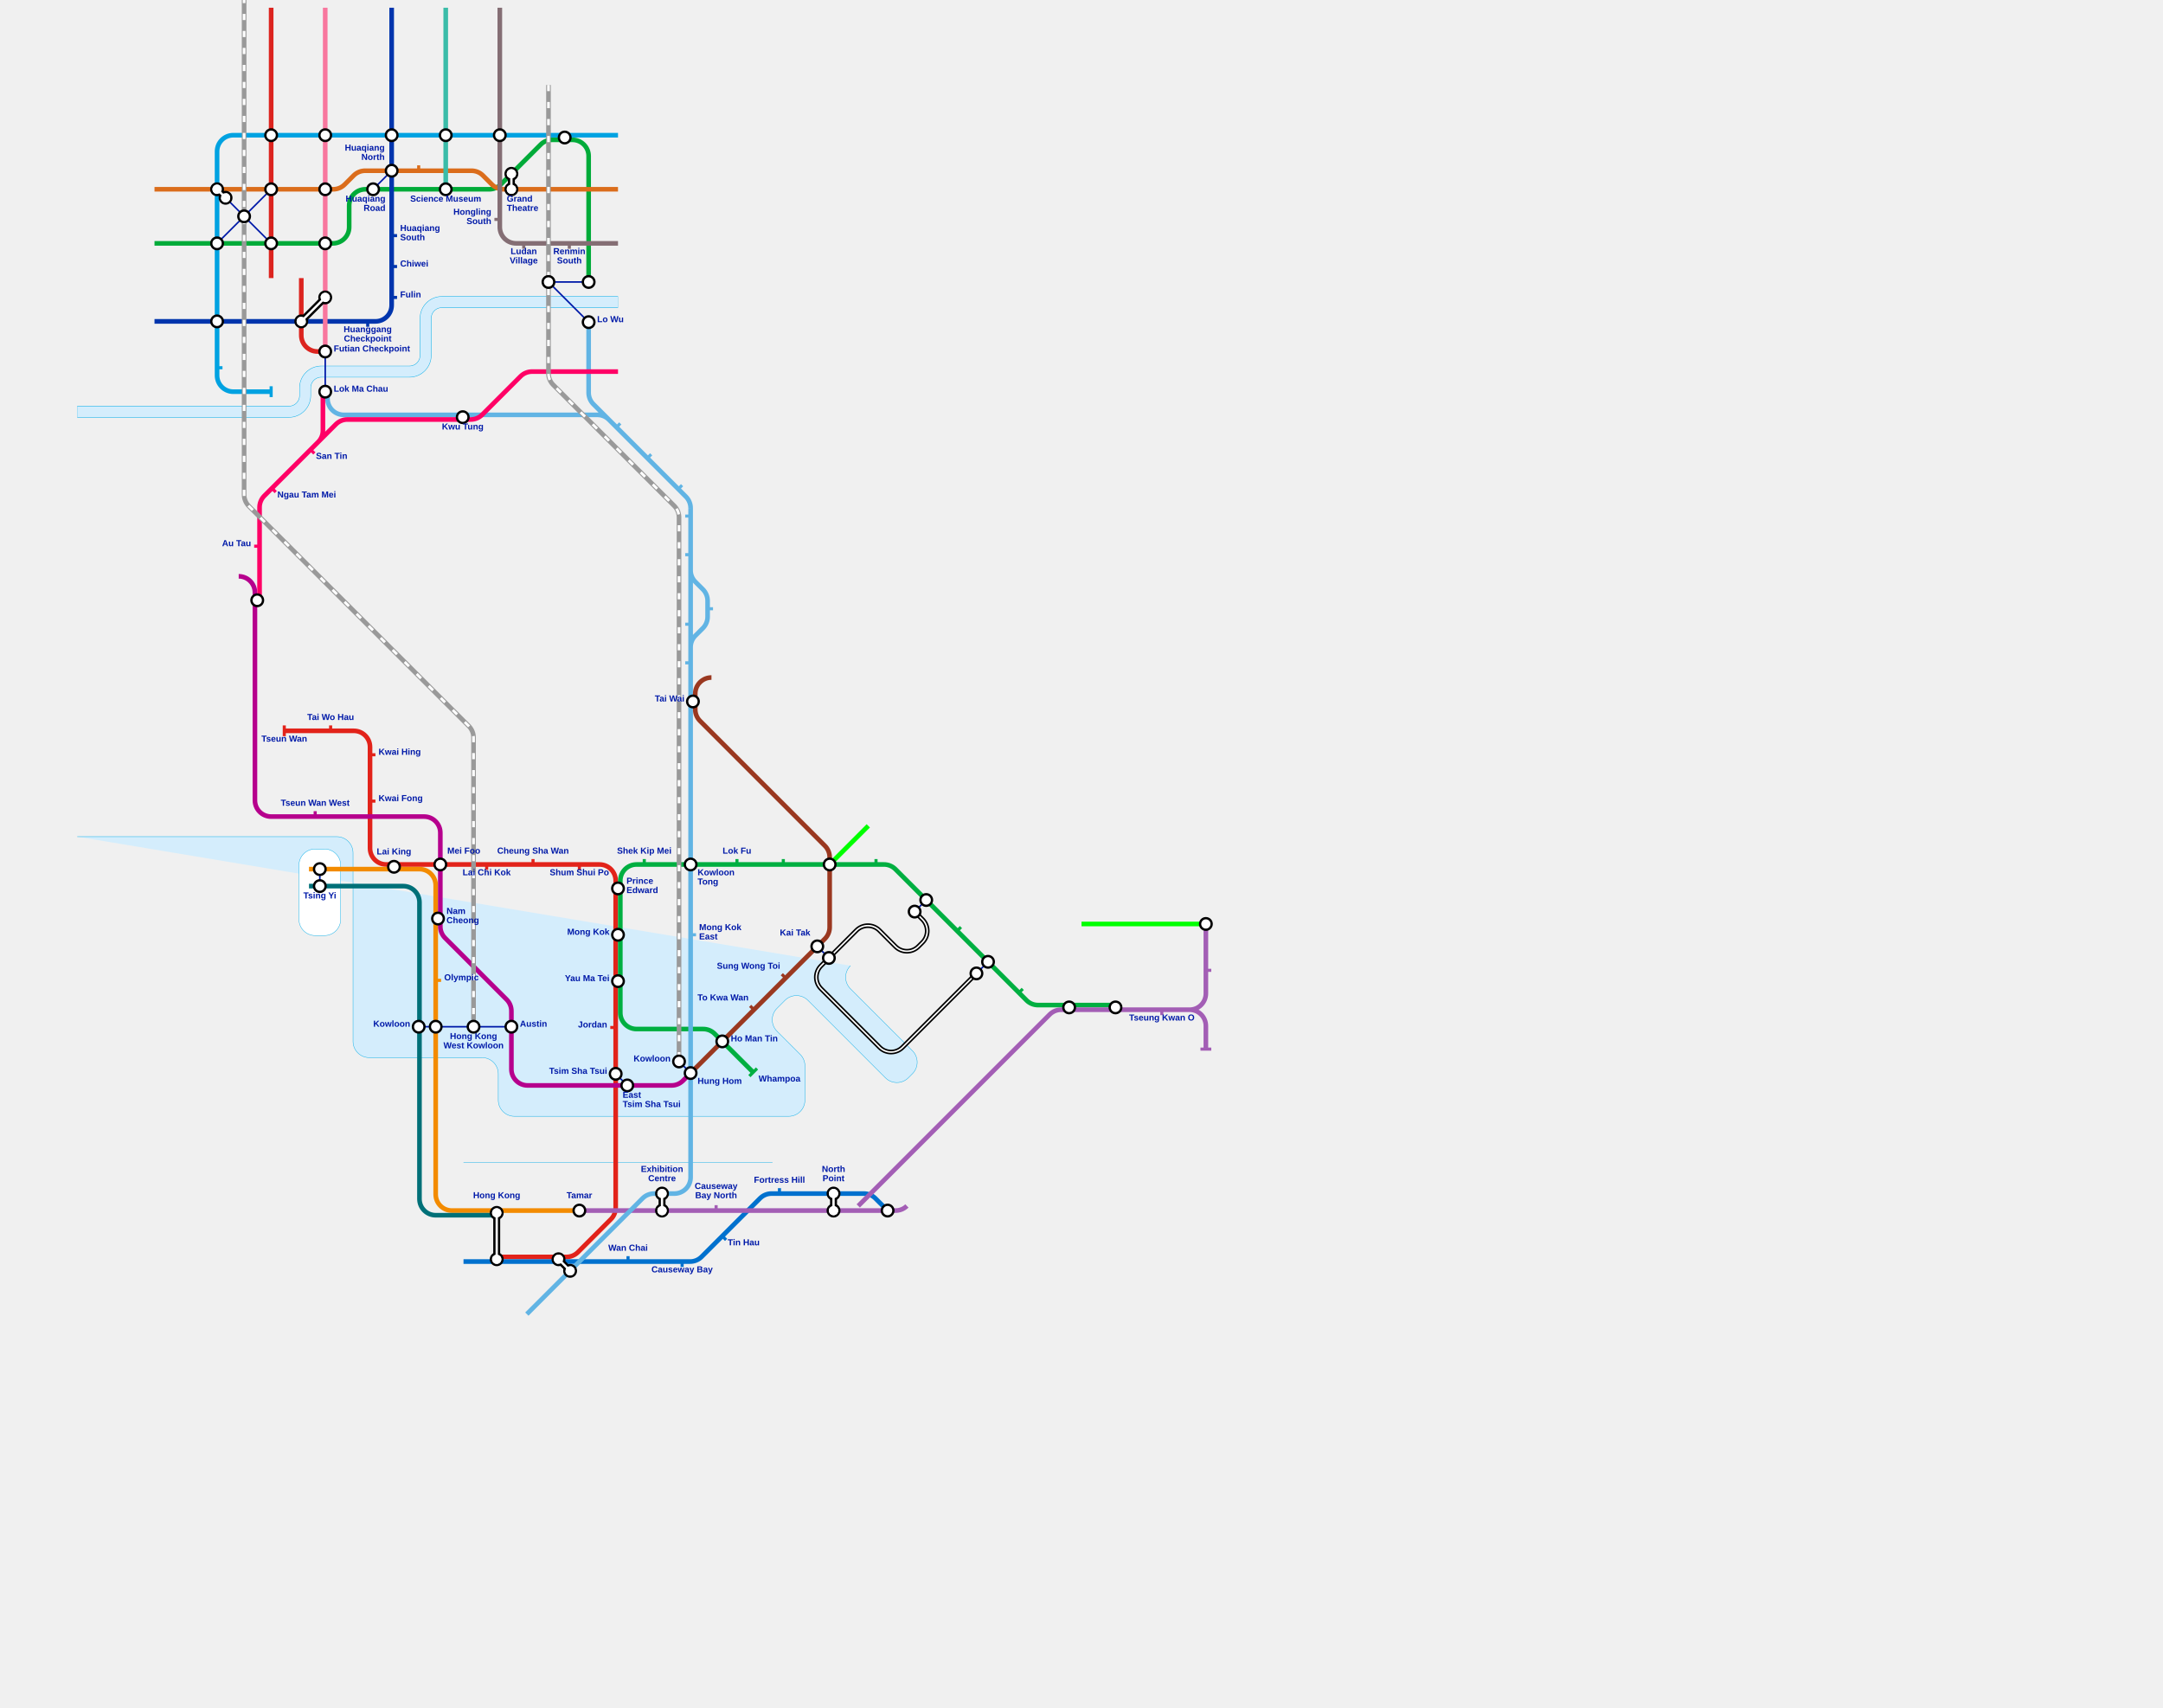
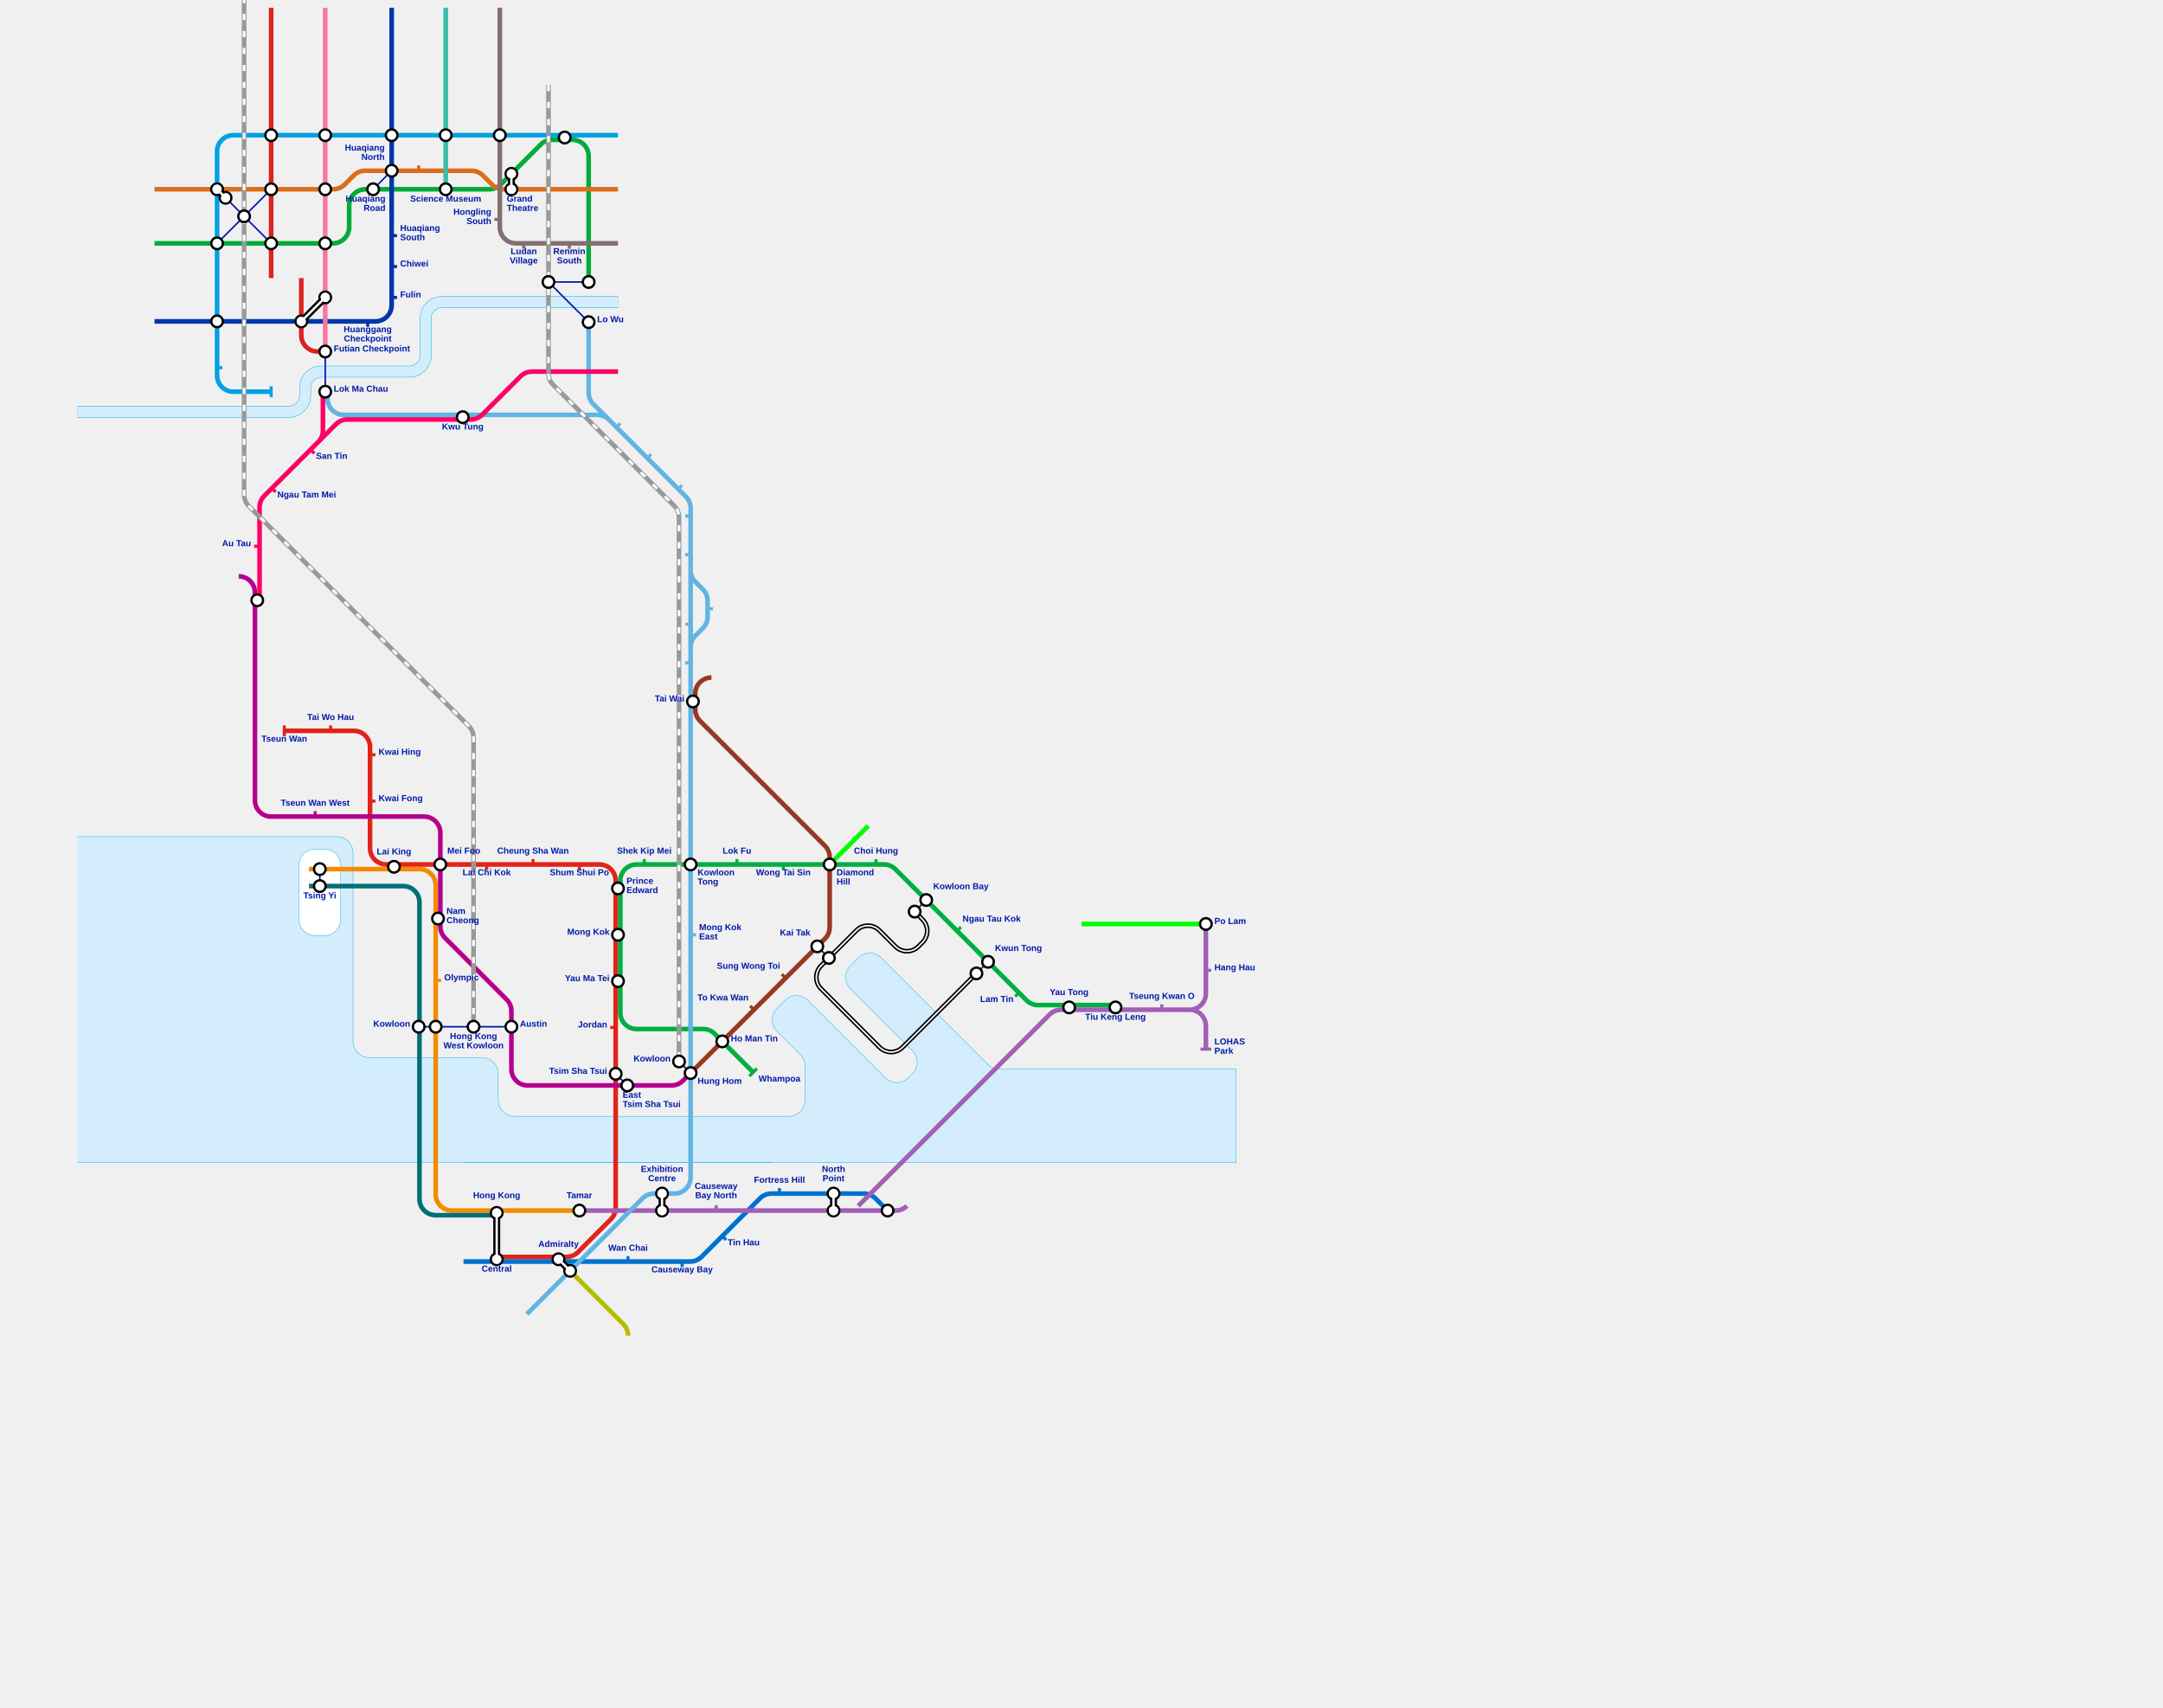
<svg xmlns="http://www.w3.org/2000/svg" xmlns:xlink="http://www.w3.org/1999/xlink" width="2800" height="2210" viewBox="-800 -1210 2800 2210">
  <style type="text/css">
        .LineDiagram {fill:none;stroke-width:6}
        .NonGZMTR {stroke:#fff;stroke-width:2}
        .Railway {stroke-dasharray:8,14;stroke-width:3.5;stroke:#fff}
        .DumbbellBG {stroke:#000;stroke-width:9}
        .DumbbellFG {stroke:#fff;stroke-width:3}
        .PaidTunnel {fill:none;stroke:#0019A8;stroke-width:2}
        .RiverBG {fill:none;stroke-width:15;stroke:#00ABE7}
        .RiverFG {fill:none;stroke-width:14;stroke:#D4EDFC}
        .Sea {stroke-width:0.5;stroke:#00ABE7;fill:#D4EDFC}
        .Island {stroke-width:0.5;stroke:#00ABE7;fill:#fff}
        .FlagBox {fill:none;stroke-width:8}
        .FlagBoxNameEN {
            font-family:Arial,"Hiragino Mincho ProN","PingFang HK","Meiryo UI",Meiryo,"Microsoft Jhenghei UI","Arial Unicode MS",sans-serif;
            font-weight:bold;
            alignment-baseline:middle;
            text-anchor:middle;
            font-size:4.5pt;
        }
        .FlagBoxNameZH {
            font-family:Arial,"Hiragino Mincho ProN","PingFang HK","Meiryo UI",Meiryo,"Microsoft Jhenghei UI","Arial Unicode MS",sans-serif;
            font-weight:bold;
            alignment-baseline:central;
            text-anchor:middle;
            font-size:3.7pt;
        }
        .StationTick {fill:none;stroke-width:4}
        .StationNameEN {
            font-family:Arial,"Hiragino Mincho ProN","PingFang HK","Meiryo UI",Meiryo,"Microsoft Jhenghei UI","Arial Unicode MS",sans-serif;
            fill:#0019A8;
            font-weight:bold;
            alignment-baseline:middle;
        }
        .StationNameZH {
            font-family:Arial,"Hiragino Mincho ProN","PingFang HK","Meiryo UI",Meiryo,"Microsoft Jhenghei UI","Arial Unicode MS",sans-serif;
            fill:#0019A8;
            font-weight:bold;
            alignment-baseline:central;
        }
        .cgz1 {stroke:#F3D03E}
        .cgz2 {stroke:#00629B}
        .cgz3 {stroke:#ECA154}
        .cgz4 {stroke:#00843D}
        .cgz5 {stroke:#C5003E}
        .cgz6 {stroke:#80225F}
        .cgz7 {stroke:#97D700}
        .cgz8 {stroke:#008C95}
        .cgz9 {stroke:#71CC98}
        .cgz10 {stroke:#7D9BC1}
        .cgz11 {stroke:#470A68}
        .cgz12 {stroke:#59621D}
        .cgz13 {stroke:#8E8C13}
        .cgz14 {stroke:#81312F}
        .cgz18 {stroke:#D48BC8}
        .cgz19 {stroke:#BB29BB}
        .cgz21 {stroke:#201747}
        .cgz22 {stroke:#041E42}
        .cgf {stroke:#C4D600}
        .cgzapm {stroke:#00B5E2}
        .cgzthz1 {stroke:#44A729}
        .cfs11 {stroke:#6600CC}
        .cunknown {stroke:#999999}
        .cprdir {stroke:#2F8072}
        
        .csz1 {stroke:#00AB39}
        .csz2 {stroke:#DB6D1C}
        .csz3 {stroke:#00A2E1}
        .csz4 {stroke:#DC241F}
        .csz6 {stroke:#3ABCA8}
        .csz7 {stroke:#0035AD}
        .csz9 {stroke:#846E74}
        .csz10 {stroke:#F8779E}

        .ctwl {stroke:#E2231A}
        .cktl {stroke:#00AF41}
        .cisl {stroke:#0071CE}
        .ctkl {stroke:#A35EB5}
        .ctcl {stroke:#F38B00}
        .cdrl {stroke:#E777CB}
        .cael {stroke:#007078}
        .csil {stroke:#B6BD00}
        .cekl {stroke:#00FF00}
        .cerl {stroke:#61B4E4}
        .cwrl {stroke:#B6008D}
        .cmol {stroke:#9A3820}
        .cnol {stroke:#FF0066}
        .c360 {stroke:#94989A}
        .clrl {stroke:#CD9700}
        .cefls {stroke:#000000}

        .TfLLU {fill:#0019A8}
        .CorporateGrey {fill:#868F98}
    </style>
  <defs>
    <path id="st" class="StationTick" d="M 2,0 H 7" />
    <path id="term" class="StationTick" d="M -7,0 H 7" />
    <g id="int">
      <circle cx="0" cy="0" r="9" fill="#000" />
      <circle cx="0" cy="0" r="6" fill="#fff" />
    </g>
    <path id="flagbox" class="FlagBox" d="M -30,0 H 30" />
    <use xlink:href="#st" id="stsz1" class="csz1" />
    <use xlink:href="#st" id="stsz2" class="csz2" />
    <use xlink:href="#st" id="stsz3" class="csz3" />
    <use xlink:href="#term" id="termsz3" class="csz3" />
    <use xlink:href="#st" id="stsz4" class="csz4" />
    <use xlink:href="#st" id="stsz7" class="csz7" />
    <use xlink:href="#st" id="stsz9" class="csz9" />
    <use xlink:href="#st" id="stsz10" class="csz10" />
    <use xlink:href="#st" id="sttwl" class="ctwl" />
    <use xlink:href="#term" id="termtwl" class="ctwl" />
    <use xlink:href="#st" id="stktl" class="cktl" />
    <use xlink:href="#term" id="termktl" class="cktl" />
    <use xlink:href="#st" id="stisl" class="cisl" />
    <use xlink:href="#st" id="sttkl" class="ctkl" />
    <use xlink:href="#term" id="termtkl" class="ctkl" />
    <use xlink:href="#st" id="sttcl" class="ctcl" />
    <use xlink:href="#st" id="sterl" class="cerl" />
    <use xlink:href="#st" id="stwrl" class="cwrl" />
    <use xlink:href="#st" id="stmol" class="cmol" />
    <use xlink:href="#st" id="stnol" class="cnol" />
    <g id="chinarail" transform="scale(0.0165) translate(-260,-305)" style="stroke:none;fill:#E60012">
      <path d="                 M169,273.5c0-19,14.7-34.8,33.7-36.3c18.9-1.5,38.1-2.2,57.4-2.2c19.3,0,38.4,0.8,57.3,2.2                 c19,1.5,33.7,17.3,33.7,36.3v47.3l-51.3,14.7c-11.2,3.2-18.9,13.4-18.9,25v147.8c0,17.4,12.2,32.3,29.3,35.7l110.6,22.1              c4.9,1,8.4,5.2,8.4,10.2V599H91v-22.7c0-5,3.5-9.2,8.4-10.2L209.9,544c17-3.4,29.3-18.3,29.3-35.7V360.5c0-11.6-7.7-21.8-18.9-25              L169,320.8V273.5z M309.4,31.7c0.2-1.2,0.3-2.4,0.3-3.6c0-14-11.1-25.4-24.9-26C276.6,1.4,268.3,1,260,1c-8.3,0-16.6,0.4-24.7,1.1              c-13.9,0.6-24.9,12-24.9,26c0,1.2,0.1,2.5,0.3,3.6C90.6,54.8,0,160.3,0,287c0,97.2,53.4,182,132.4,226.6l36.8-48.1              C104.3,432.4,59.8,364.9,59.8,287c0-110.6,89.6-200.2,200.2-200.2S460.2,176.4,460.2,287c0,77.9-44.5,145.4-109.4,178.5              c15,19.6,25.6,33.5,36.8,48.1C466.6,469,520,384.2,520,287C520,160.3,429.4,54.8,309.4,31.7z             " />
    </g>
    <g id="prdir" fill="#2f8072" stroke="none" transform="scale(0.045) translate(-120,-110)">
      <path d="m 123.261,86.979 c 18.826,44.554 49.388,83.668 88.995,112.823 l 13.143,9.675 19.351,-26.286 -13.143,-9.675 c -48.909,-36.002 -82.086,-89.248 -93.069,-148.784 -0.418,3.388 -0.841,6.777 -1.384,10.135 -0.715,4.415 -1.538,8.803 -2.466,13.159 -0.928,4.357 -1.961,8.681 -3.099,12.973 -1.138,4.292 -2.379,8.549 -3.723,12.768 -1.343,4.219 -2.789,8.402 -4.335,12.542 -0.084,0.226 -0.185,0.444 -0.27,0.67 z" />
      <path d="M 75.718,153.262 C 104.986,114.754 123.694,68.776 129.262,19.911 L 131.11,3.696 98.68,0 96.832,16.215 c -6.875,60.34 -36.537,115.622 -82.703,154.786 3.147,-1.324 6.295,-2.645 9.479,-3.845 4.184,-1.578 8.4,-3.048 12.641,-4.412 4.24,-1.364 8.505,-2.621 12.794,-3.77 4.288,-1.15 8.598,-2.193 12.927,-3.128 4.328,-0.935 8.675,-1.764 13.035,-2.485 0.238,-0.04 0.477,-0.061 0.715,-0.099 z" />
      <path d="m 157.156,160.728 c -47.997,-5.973 -97.153,0.937 -142.205,20.66 L 0,187.933 13.089,217.834 28.039,211.289 c 55.633,-24.355 118.334,-26.465 175.385,-6.208 -2.725,-2.056 -5.449,-4.116 -8.085,-6.266 -3.466,-2.826 -6.854,-5.733 -10.163,-8.716 -3.309,-2.982 -6.537,-6.039 -9.685,-9.17 -3.148,-3.131 -6.214,-6.335 -9.196,-9.608 -2.982,-3.273 -5.881,-6.616 -8.694,-10.025 -0.153,-0.186 -0.292,-0.382 -0.445,-0.569 z" />
    </g>
  </defs>
  <g id="cht_switch" style="opacity:0;cursor:pointer">
    <g id="cht_switch_base">
      <rect x="-690" y="-1040" width="10" height="10" style="fill:#fff;stroke:#000;stroke-width:1" />
      <text x="-675" y="-1030" font-size="14px" class="stname">Traditional Chinese</text>
    </g>
    <g id="cht_switch_over" style="visibility:hidden;opacity:0">
      <use xlink:href="#enabled" x="-690" y="-1040" />
      <text x="-675" y="-1030" style="stroke:#243588;stroke-width:0.5;font-size:14px" class="stname">Traditional Chinese</text>
      <set begin="cht_switch_base.click" end="cht_switch_over.click" attributeName="visibility" attributeType="CSS" to="visible" />
      <set begin="cht_switch_base.click" end="cht_switch_over.click" attributeName="opacity" attributeType="CSS" to="1" />
    </g>
    <animate attributeName="opacity" attributeType="CSS" values="0; 1" keyTimes="0; 1" dur="0.5s" fill="freeze" />
  </g>
  <g class="RiverBG">
    <path id="Shenzhen_River" d="             M -700,-677             H -426 a 21,21 0 0,0 21,-21             V -708 a 21,21 0 0,1 21,-21             H -270 a 21,21 0 0,0 21,-21             V -798 a 21,21 0 0,1 21,-21             H 0         " />
  </g>
  <use xlink:href="#Shenzhen_River" class="RiverFG" />
-   <path id="Victoria_Harbour" class="Sea" d="         M -700,-127         H -364 a 21,21 0 0,1 21,21         V 138 a 21,21 0 0,0 21,21         H -176 a 21,21 0 0,1 21,21         V 214 a 21,21 0 0,0 21,21         H 221 a 21,21 0 0,0 21,-21         V 170 a 21,21 0 0,0 -6,-15         L 206,125 a 21,21 0 0,1 0,-30         L 216,85 a 21,21 0 0,1 30,0         L 346,185 a 21,21 0 0,0 30,0         L 381,180 a 21,21 0 0,0 0,-30         L 301,70 a 21,21 0 0,1 0,-30     " />
+   <path id="Victoria_Harbour" class="Sea" d="         M -700,-127         H -364 a 21,21 0 0,1 21,21         V 138 a 21,21 0 0,0 21,21         H -176 a 21,21 0 0,1 21,21         V 214 a 21,21 0 0,0 21,21         H 221 a 21,21 0 0,0 21,-21         V 170 a 21,21 0 0,0 -6,-15         L 206,125 a 21,21 0 0,1 0,-30         L 216,85 a 21,21 0 0,1 30,0         L 346,185 a 21,21 0 0,0 30,0         L 381,180 a 21,21 0 0,0 0,-30         L 301,70 a 21,21 0 0,1 0,-30         L 311,30 a 21,21 0 0,1 30,0         L 479,168 a 21,21 0 0,0 15,6         H 800          V 295         H -700     " />
  <path id="Hong_Kong_Island" class="Island" d="         M -200,295         H 200     " />
  <path id="Tsing_Yi_Island" class="Island" d="         M -359,-90         V -20 a 21,21 0 0,1 -21,21         H -392 a 21,21 0 0,1 -21,-21         V -90 a 21,21 0 0,1 21,-21         H -380 a 21,21 0 0,1 21,21 Z     " />
  <g class="LineDiagram">
    <path id="SZ1_route" class="csz1" d="             M -600,-895             H -369 a 21,21 0 0,0 21,-21             V -944 a 21,21 0 0,1 21,-21             H -167 a 21,21 0 0,0 15,-6             L -100,-1023 a 21,21 0 0,1 15,-6             H -59 a 21,21 0 0,1 21,21             V -845         " />
    <path id="SZ2_route" class="csz2" d="             M -600,-965             H -369 a 21,21 0 0,0 15,-6             L -342,-983 a 21,21 0 0,1 15,-6             H -190 a 21,21 0 0,1 15,6             L -163,-971 a 21,21 0 0,0 15,6             H 0         " />
    <path id="SZ3_route" class="csz3" d="             M -449,-703             H -498 a 21,21 0 0,1 -21,-21             M -519,-724             V -1014 a 21,21 0 0,1 21,-21             H 0         " />
    <path id="SZ4_route" class="csz4" d="             M -379,-755             H -389 a 21,21 0 0,1 -21,-21             V -850              M -449,-850             V -1200         " />
    <path id="SZ6_route" class="csz6" d="             M -223,-965             V -1200         " />
    <path id="SZ7_route" class="csz7" d="             M -600,-794             H -314 a 21,21 0 0,0 21,-21             V -1200         " />
    <path id="SZ9_route" class="csz9" d="             M -153,-1200             V -916 a 21,21 0 0,0 21,21             H 0         " />
    <path id="SZ10_route" class="csz10" d="             M -379,-755             V -1200         " />
  </g>
  <g class="LineDiagram">
    <path id="TWL_route" class="ctwl" d="             M -432,-264             H -342 a 21,21 0 0,1 21,21             V -112 a 21,21 0 0,0 21,21             M -300,-91             H -24 a 21,21 0 0,1 21,21             V 353 a 21,21 0 0,1 -6,15             M -9,368             L -52,411 a 21,21 0 0,1 -15,6             M -67,417             H -153         " />
    <path id="KTL_route" class="cktl" d="             M 644,91             H 544 a 21,21 0 0,1 -15,-6             L 359,-85 a 21,21 0 0,0 -15,-6             H 300             H 24 a 21,21 0 0,0 -21,21             V 101 a 21,21 0 0,0 21,21             H 110 a 21,21 0 0,1 15,6             L 175,178         " />
    <path id="ISL_route" class="cisl" d="             M -200,423             H 93 a 21,21 0 0,0 15,-6             L 184,341 a 21,21 0 0,1 15,-6             H 318 a 21,21 0 0,1 15,6             L 349,357         " />
    <path id="TKL_route" class="ctkl" d="             M -50,357             H 359 a 21,21 0 0,0 15,-6             M 311,351             L 559,103 a 21,21 0 0,1 15,-6             M 574,97             H 740 a 21,21 0 0,0 21,-21             V -14              M 740,97 a 21,21 0 0,1 21,21             V 148         " />
    <path id="TCL_route" class="ctcl" d="             M -400,-85             H -257 a 21,21 0 0,1 21,21             V 336 a 21,21 0 0,0 21,21             H -50         " />
    <path id="AEL_route" class="cael" d="             M -400,-63             H -278 a 21,21 0 0,1 21,21             V 342 a 21,21 0 0,0 21,21             H -153         " />
+     <path id="SIL_route" class="csil" d="             M -62,435             L 7,504 a 21,21 0 0,1 6,15         " />
    <path id="EKL_route" class="cekl" d="             M 274,-91             L 324,-141             M 600,-14             H 761         " />
    <path id="ERL_route" class="cerl" d="             M -38,-793             V -702 a 21,21 0 0,0 6,15             L 88,-567 a 21,21 0 0,1 6,15             M 94,-552             V 314 a 21,21 0 0,1 -21,21             H 47 a 21,21 0 0,0 -15,6             L -118,491              M 94,-372 a 21,21 0 0,1 6,-15             L 110,-397 a 21,21 0 0,0 6,-15             V -432 a 21,21 0 0,0 -6,-15             L 100,-457 a 21,21 0 0,1 -6,-15              M -12,-667 a 21,21 0 0,0 -15,-6             H -355 a 21,21 0 0,1 -21,-21             V -703         " />
    <path id="WRL_route" class="cwrl" d="             M -491,-464 a 21,21 0 0,1 21,21             V -174 a 21,21 0 0,0 21,21             H -251 a 21,21 0 0,1 21,21             V -11 a 21,21 0 0,0 6,15             L -144,84 a 21,21 0 0,1 6,15             V 174 a 21,21 0 0,0 21,21             H 69 a 21,21 0 0,0 15,-6             L 94,179         " />
    <path id="MOL_route" class="cmol" d="             M 94,179             L 268,5 a 21,21 0 0,0 6,-15             V -100 a 21,21 0 0,0 -6,-15             L 106,-277 a 21,21 0 0,1 -6,-15             V -312 a 21,21 0 0,1 21,-21         " />
    <path id="NOL_route" class="cnol" d="             M -464,-433             V -553 a 21,21 0 0,1 6,-15             L -365,-661 a 21,21 0 0,1 15,-6             H -191 a 21,21 0 0,0 15,-6             L -126,-723 a 21,21 0 0,1 15,-6             H 0              M -388,-638 a 21,21 0 0,0 6,-15             V -703         " />
    <g class="cefls">
      <path id="EFLS_route" d="             M 384,-30             L 394,-20 a 21,21 0 0,1 0,30             L 389,15 a 21,21 0 0,1 -30,0             L 338.5,-5.5 a 21,21 0 0,0 -30,0             L 263,40 a 21,21 0 0,0 0,30             L 338.5,145.5 a 21,21 0 0,0 30,0             L 464,50             " />
    </g>
    <use xlink:href="#EFLS_route" class="NonGZMTR" />
    <g class="cunknown">
      <path id="Guangshen_Railway" d="                 M -90,-1100                 V -727 a 21,21 0 0,0 6,15                 L 73,-555 a 21,21 0 0,1 6,15                 V 164             " />
      <path id="GZ_SZ_HK_Railway" d="                 M -484,-1500                 V -570 a 21,21 0 0,0 6,15                 L -193,-270 a 21,21 0 0,1 6,15                 V 119             " />
    </g>
    <use xlink:href="#Guangshen_Railway" class="Railway" />
    <use xlink:href="#GZ_SZ_HK_Railway" class="Railway" />
  </g>
  <g id="Guangshen_Railway_station_icons">
    <path class="PaidTunnel" d="             M -90,-845 H -38             M -90,-845 L -38,-793             M 79,164 L 94,179         " />
    <use xlink:href="#int" x="-90" y="-845" id="Shenzhen" />
    <use xlink:href="#int" x="79" y="164" id="Kowloon" />
  </g>
  <g id="GZ_SZ_HK_Railway_station_icons">
    <path class="PaidTunnel" d="             M -508,-954 L -449,-895             M -519,-895 L -449,-965             M -236,119 H -138         " />
    <use xlink:href="#int" x="-484" y="-930" id="Futian" />
    <use xlink:href="#int" x="-187" y="119" id="West_Kowloon" />
  </g>
  <g id="SZ1_station_icons">
    <use xlink:href="#int" x="-519" y="-895" id="Shopping_Park" />
    <use xlink:href="#int" x="-449" y="-895" id="CEC" />
    <use xlink:href="#int" x="-379" y="-895" id="Gangxia" />
    <path class="PaidTunnel" d="             M -317,-965 L -293,-989         " />
    <use xlink:href="#int" x="-317" y="-965" id="Huaqiang_Rd" />
    <use xlink:href="#int" x="-223" y="-965" id="Science_Museum" />
    <use xlink:href="#int" x="-138" y="-985" id="Grand_Theatre" />
    <use xlink:href="#int" x="-69" y="-1032" id="Laojie" />
    <use xlink:href="#int" x="-38" y="-845" id="Luohu" />
  </g>
  <g id="SZ2_station_icons">
    <use xlink:href="#int" x="-519" y="-965" id="Futian" />
    <use xlink:href="#int" x="-449" y="-965" id="Civic_Centre" />
    <use xlink:href="#int" x="-379" y="-965" id="Gangxia_North" />
    <use xlink:href="#int" x="-293" y="-989" id="Huaqiang_North" />
    <use xlink:href="#stsz2" transform="translate(-258,-989)rotate(-90)" id="Yannan" />
    <use xlink:href="#int" x="-138" y="-965" id="Grand_Theatre_SZ2" />
    <g class="DumbbellBG">
      <path id="GrandTheatre_Interchange" d="                 M -138,-985 V -965             " />
    </g>
    <use xlink:href="#GrandTheatre_Interchange" class="DumbbellFG" />
    <circle cx="-138" cy="-985" r="6" fill="#fff" />
    <circle cx="-138" cy="-965" r="6" fill="#fff" />
  </g>
  <g id="SZ3_station_icons">
    <use xlink:href="#termsz3" transform="translate(-449,-703)rotate(90)" id="Fubao" />
    <use xlink:href="#stsz3" transform="translate(-519,-734)rotate(0)" id="Yitian" />
    <use xlink:href="#int" x="-519" y="-794" id="Shixia" />
    <use xlink:href="#int" x="-449" y="-1035" id="Childrens_Palace" />
    <use xlink:href="#int" x="-379" y="-1035" id="Lianhuacun" />
    <use xlink:href="#int" x="-293" y="-1035" id="Huaxin" />
    <use xlink:href="#int" x="-223" y="-1035" id="Tongxinling" />
    <use xlink:href="#int" x="-153" y="-1035" id="Hongling" />
  </g>
  <g id="SZ4_station_icons">
    <use xlink:href="#int" x="-410" y="-794" id="Fumin" />
    <path class="PaidTunnel" d="             M -379,-755 V -703         " />
    <use xlink:href="#int" x="-379" y="-755" id="Futian_Checkpoint" />
  </g>
  <g id="SZ7_station_icons">
    <use xlink:href="#stsz7" transform="translate(-324,-794)rotate(90)" id="Huanggang_Checkpoint" />
    <use xlink:href="#stsz7" transform="translate(-293,-825)" id="Fulin" />
    <use xlink:href="#stsz7" transform="translate(-293,-865)" id="Chiwei" />
    <use xlink:href="#stsz7" transform="translate(-293,-905)" id="Huaqiang_South" />
  </g>
  <g id="SZ9_station_icons">
    <use xlink:href="#stsz9" transform="translate(-153,-926)rotate(180)" id="Hongling_South" />
    <use xlink:href="#stsz9" transform="translate(-122,-895)rotate(90)" id="Ludancun" />
    <use xlink:href="#stsz9" transform="translate(-63,-895)rotate(90)" id="Renmin_South" />
  </g>
  <g id="SZ10_station_icons">
    <use xlink:href="#int" x="-379" y="-825" id="Fumin_SZ10" />
    <g class="DumbbellBG">
      <path id="Fumin_Interchange" d="                 M -410,-794 L -379,-825             " />
    </g>
    <use xlink:href="#Fumin_Interchange" class="DumbbellFG" />
    <circle cx="-410" cy="-794" r="6" fill="#fff" />
    <circle cx="-379" cy="-825" r="6" fill="#fff" />
  </g>
  <g id="SZ11_station_icons">
    <use xlink:href="#int" x="-508" y="-954" id="Futian_SZ11" />
    <g class="DumbbellBG">
      <path id="Futian_Interchange" d="                 M -519,-965 L -508,-954             " />
    </g>
    <use xlink:href="#Futian_Interchange" class="DumbbellFG" />
    <circle cx="-519" cy="-965" r="6" fill="#fff" />
    <circle cx="-508" cy="-954" r="6" fill="#fff" />
  </g>
  <g id="TWL_station_icons">
    <use xlink:href="#termtwl" transform="translate(-432,-264)rotate(90)" id="TSW" />
    <use xlink:href="#sttwl" transform="translate(-372,-264)rotate(-90)" id="TWH" />
    <use xlink:href="#sttwl" transform="translate(-321,-233)rotate(0)" id="KWH" />
    <use xlink:href="#sttwl" transform="translate(-321,-173)rotate(0)" id="KWF" />
    <use xlink:href="#int" transform="translate(-290,-88)" id="LAK" />
    <use xlink:href="#int" x="-230" y="-91" id="MEF" />
    <use xlink:href="#sttwl" transform="translate(-170,-91)rotate(90)" id="LCK" />
    <use xlink:href="#sttwl" transform="translate(-110,-91)rotate(-90)" id="CSW" />
    <use xlink:href="#sttwl" transform="translate(-50,-91)rotate(90)" id="SSP" />
    <use xlink:href="#int" x="0" y="-60" id="PRE" />
    <use xlink:href="#int" x="0" y="0" id="MOK" />
    <use xlink:href="#int" x="0" y="60" id="YMT" />
    <use xlink:href="#sttwl" transform="translate(-3,120)rotate(180)" id="JOR" />
    <path class="PaidTunnel" d="             M -3,180 L 12,195         " />
    <use xlink:href="#int" x="-3" y="180" id="TST" />
    <use xlink:href="#int" x="-77" y="420" id="ADM" />
    <use xlink:href="#int" x="-157" y="420" id="CEN" />
  </g>
  <g id="KTL_station_icons">
    <use xlink:href="#int" x="644" y="94" id="TIK" />
    <use xlink:href="#int" x="584" y="94" id="YAT" />
-     <use xlink:href="#stktl" transform="translate(519,75)rotate(-45)" id="LAT" />
+     <use xlink:href="#stktl" transform="translate(519,75)rotate(135)" id="LAT" />
    <path class="PaidTunnel" d="             M 479,35 L 464,50         " />
    <use xlink:href="#int" x="479" y="35" id="KWT" />
    <use xlink:href="#stktl" transform="translate(439,-5)rotate(-45)" id="NTK" />
    <path class="PaidTunnel" d="             M 399,-45 L 384,-30         " />
    <use xlink:href="#int" x="399" y="-45" id="KOB" />
    <use xlink:href="#stktl" transform="translate(334,-91)rotate(-90)" id="CHH" />
    <use xlink:href="#int" x="274" y="-91" id="DIH" />
-     <use xlink:href="#stktl" transform="translate(214,-91)rotate(-90)" id="WTS" />
+     <use xlink:href="#stktl" transform="translate(214,-91)rotate(90)" id="WTS" />
    <use xlink:href="#stktl" transform="translate(154,-91)rotate(-90)" id="LOF" />
    <use xlink:href="#int" x="94" y="-91" id="KOT" />
    <use xlink:href="#stktl" transform="translate(34,-91)rotate(-90)" id="SKM" />
    <use xlink:href="#int" x="135" y="138" id="HOM" />
    <use xlink:href="#termktl" transform="translate(175,178)rotate(-45)" id="WHA" />
  </g>
  <g id="ISL_station_icons">
    <use xlink:href="#stisl" transform="translate(13,423)rotate(-90)" id="WAC" />
    <use xlink:href="#stisl" transform="translate(83,423)rotate(90)" id="CAB" />
    <use xlink:href="#stisl" transform="translate(135,390)rotate(45)" id="TIH" />
    <use xlink:href="#stisl" transform="translate(209,335)rotate(-90)" id="FOH" />
    <use xlink:href="#int" x="279" y="335" id="NOP" />
  </g>
  <g id="TKL_station_icons">
    <use xlink:href="#int" x="57" y="357" id="EXC_TKL" />
    <use xlink:href="#sttkl" transform="translate(127,357)rotate(-90)" id="CBN" />
    <use xlink:href="#int" x="279" y="357" id="NOP_TKL" />
    <g class="DumbbellBG">
      <path id="NOP_Interchange" d="                 M 279,357 V 335             " />
    </g>
    <use xlink:href="#NOP_Interchange" class="DumbbellFG" />
    <circle cx="279" cy="357" r="6" fill="#fff" />
    <circle cx="279" cy="335" r="6" fill="#fff" />
    <use xlink:href="#int" x="349" y="357" id="QUB" />
-     <use xlink:href="#sttkl" transform="translate(704,97)rotate(90)" id="TKO" />
+     <use xlink:href="#sttkl" transform="translate(704,97)rotate(-90)" id="TKO" />
    <use xlink:href="#sttkl" transform="translate(761,46)rotate(0)" id="HAH" />
    <use xlink:href="#int" x="761" y="-14" id="POA" />
    <use xlink:href="#termtkl" transform="translate(761,148)rotate(0)" id="LHP" />
  </g>
  <g id="TCL_station_icons">
    <path class="PaidTunnel" d="             M -386,-85 V -63         " />
    <use xlink:href="#int" transform="translate(-386,-85)" id="TSY" />
    <path class="PaidTunnel" d="             M -236,119 H -258         " />
    <use xlink:href="#sttcl" transform="translate(-236,59)rotate(0)" id="OLY" />
    <use xlink:href="#int" x="-236" y="119" id="KOW" />
    <use xlink:href="#int" x="-157" y="360" id="HOK" />
    <g class="DumbbellBG">
      <path id="HOK_CEN_Interchange" d="                 M -157,360 V 420             " />
    </g>
    <use xlink:href="#HOK_CEN_Interchange" class="DumbbellFG" />
    <circle cx="-157" cy="360" r="6" fill="#fff" />
    <circle cx="-157" cy="420" r="6" fill="#fff" />
    <use xlink:href="#int" x="-50" y="357" id="TAM" />
  </g>
  <g id="AEL_station_icons">
    <use xlink:href="#int" transform="translate(-386,-63)" id="TSY_AEL" />
    <use xlink:href="#int" x="-258" y="119" id="KOW_AEL" />
  </g>
  <g id="SIL_station_icons">
    <use xlink:href="#int" x="-62" y="435" id="ADM_SIL" />
    <g class="DumbbellBG">
      <path id="ADM_Interchange" d="                 M -62,435 L -77,420             " />
    </g>
    <use xlink:href="#ADM_Interchange" class="DumbbellFG" />
    <circle cx="-62" cy="435" r="6" fill="#fff" />
    <circle cx="-77" cy="420" r="6" fill="#fff" />
  </g>
  <g id="ERL_station_icons">
    <use xlink:href="#int" transform="translate(-379,-703)" id="LMC" />
    <use xlink:href="#int" x="-201" y="-670" id="KTU" />
    <use xlink:href="#int" transform="translate(-38,-793)" id="LOW" />
    <use xlink:href="#sterl" transform="translate(-2,-657)rotate(-45)" id="SHS" />
    <use xlink:href="#sterl" transform="translate(38,-617)rotate(-45)" id="FAN" />
    <use xlink:href="#sterl" transform="translate(78,-577)rotate(-45)" id="TWO" />
    <use xlink:href="#sterl" transform="translate(94,-542)rotate(180)" id="TAP" />
    <use xlink:href="#sterl" transform="translate(94,-492)rotate(180)" id="UNI" />
    <use xlink:href="#sterl" transform="translate(116,-422)" id="RAC" />
    <use xlink:href="#sterl" transform="translate(94,-402)rotate(180)" id="FOT" />
    <use xlink:href="#sterl" transform="translate(94,-352)rotate(180)" id="SHT" />
    <use xlink:href="#int" x="97" y="-302" id="TAW" />
    <use xlink:href="#sterl" transform="translate(94,0)rotate(0)" id="MKK" />
    <use xlink:href="#int" x="94" y="179" id="HUH" />
    <use xlink:href="#int" x="57" y="335" id="EXC" />
    <g class="DumbbellBG">
      <path id="EXC_Interchange" d="                 M 57,335 V 357             " />
    </g>
    <use xlink:href="#EXC_Interchange" class="DumbbellFG" />
    <circle cx="57" cy="335" r="6" fill="#fff" />
    <circle cx="57" cy="357" r="6" fill="#fff" />
  </g>
  <g id="WRL_station_icons">
    <use xlink:href="#int" x="-467" y="-433" id="KSR" />
    <use xlink:href="#stwrl" transform="translate(-392,-153)rotate(-90)" id="TWW" />
    <use xlink:href="#int" x="-233" y="-21" id="NAC" />
    <use xlink:href="#int" x="-138" y="119" id="AUS" />
    <use xlink:href="#int" x="12" y="195" id="ETS" />
  </g>
  <g id="MOL_station_icons">
    <use xlink:href="#stmol" transform="translate(176,97)rotate(-135)" id="TKW" />
    <use xlink:href="#stmol" transform="translate(217,56)rotate(-135)" id="SUW" />
    <path class="PaidTunnel" d="             M 258,15 L 273,30         " />
    <use xlink:href="#int" x="258" y="15" id="KAT" />
  </g>
  <g id="NOL_station_icons">
    <use xlink:href="#stnol" transform="translate(-464,-503)rotate(180)" id="AUT" />
    <use xlink:href="#stnol" transform="translate(-448,-578)rotate(45)" id="NTM" />
    <use xlink:href="#stnol" transform="translate(-398,-628)rotate(45)" id="SAT" />
  </g>
  <g id="EFLS_station_icons">
    <use xlink:href="#int" x="384" y="-30" id="KOB_EFLS" />
    <use xlink:href="#int" x="273" y="30" id="KAT_EFLS" />
    <use xlink:href="#int" x="464" y="50" id="KWT_EFLS" />
  </g>
  <g id="Station_names_EN" font-size="8.5pt" style="visibility:visible">
    <g id="Guangshen_Railway_names_EN">
      <g text-anchor="end">
        <text x="68" y="164" class="StationNameEN">Kowloon</text>
      </g>
    </g>
    <g id="GZ_SZ_HK_Railway_names_EN">
      <g text-anchor="middle">
        <text x="-187" y="135" class="StationNameEN">Hong Kong<tspan x="-187" dy="12" class="StationNameEN">West Kowloon</tspan>
        </text>
      </g>
    </g>
    <g id="SZ1_names_EN">
      <g text-anchor="middle">
        <text x="-223" y="-949" class="StationNameEN">Science Museum</text>
      </g>
      <g text-anchor="end">
        <text x="-301" y="-949" class="StationNameEN">Huaqiang<tspan x="-301" dy="12" class="StationNameEN">Road</tspan>
        </text>
      </g>
    </g>
    <g id="SZ2_names_EN">
      <g text-anchor="start">
        <text x="-144" y="-949" class="StationNameEN">Grand<tspan x="-144" dy="12" class="StationNameEN">Theatre</tspan>
        </text>
      </g>
      <g text-anchor="end">
        <text x="-302" y="-1003" class="StationNameEN">North<tspan x="-302" dy="-12" class="StationNameEN">Huaqiang</tspan>
        </text>
      </g>
    </g>
    <g id="SZ4_names_EN">
      <g text-anchor="start">
        <text x="-368" y="-755" class="StationNameEN">Futian Checkpoint</text>
      </g>
    </g>
    <g id="SZ7_names_EN">
      <g text-anchor="start">
        <text x="-282" y="-825" class="StationNameEN">Fulin</text>
        <text x="-282" y="-865" class="StationNameEN">Chiwei</text>
        <text x="-282" y="-911" class="StationNameEN">Huaqiang<tspan x="-282" dy="12" class="StationNameEN">South</tspan>
        </text>
      </g>
      <g text-anchor="middle">
        <text x="-324" y="-780" class="StationNameEN">Huanggang<tspan x="-324" dy="12" class="StationNameEN">Checkpoint</tspan>
        </text>
      </g>
    </g>
    <g id="SZ9_names_EN">
      <g text-anchor="middle">
        <text x="-122" y="-881" class="StationNameEN">Ludan<tspan x="-122" dy="12" class="StationNameEN">Village</tspan>
        </text>
        <text x="-63" y="-881" class="StationNameEN">Renmin<tspan x="-63" dy="12" class="StationNameEN">South</tspan>
        </text>
      </g>
      <g text-anchor="end">
        <text x="-164" y="-932" class="StationNameEN">Hongling<tspan x="-164" dy="12" class="StationNameEN">South</tspan>
        </text>
      </g>
    </g>
    <g id="TWL_names_EN">
      <g text-anchor="start">
        <text x="-310" y="-233" class="StationNameEN">Kwai Hing</text>
        <text x="-310" y="-173" class="StationNameEN">Kwai Fong</text>
        <text x="-221" y="-105" class="StationNameEN">Mei Foo</text>
        <text x="11" y="-66" class="StationNameEN">Prince<tspan x="11" dy="12" class="StationNameEN">Edward</tspan>
        </text>
      </g>
      <g text-anchor="middle">
        <text x="-432" y="-250" class="StationNameEN">Tseun Wan</text>
        <text x="-372" y="-278" class="StationNameEN">Tai Wo Hau</text>
        <text x="-290" y="-104" class="StationNameEN">Lai King</text>
        <text x="-170" y="-77" class="StationNameEN">Lai Chi Kok</text>
        <text x="-110" y="-105" class="StationNameEN">Cheung Sha Wan</text>
        <text x="-50" y="-77" class="StationNameEN">Shum Shui Po</text>
+         <text x="-77" y="404" class="StationNameEN">Admiralty</text>
+         <text x="-157" y="436" class="StationNameEN">Central</text>
      </g>
      <g text-anchor="end">
        <text x="-11" y="0" class="StationNameEN">Mong Kok</text>
        <text x="-11" y="60" class="StationNameEN">Yau Ma Tei</text>
        <text x="-14" y="120" class="StationNameEN">Jordan</text>
        <text x="-14" y="180" class="StationNameEN">Tsim Sha Tsui</text>
      </g>
    </g>
    <g id="KTL_names_EN">
      <g text-anchor="start">
+         <text x="488" y="21" class="StationNameEN">Kwun Tong</text>
+         <text x="446" y="-17" class="StationNameEN">Ngau Tau Kok</text>
+         <text x="408" y="-59" class="StationNameEN">Kowloon Bay</text>
+         <text x="283" y="-77" class="StationNameEN">Diamond<tspan x="283" dy="12" class="StationNameEN">Hill</tspan>
+         </text>
        <text x="103" y="-77" class="StationNameEN">Kowloon<tspan x="103" dy="12" class="StationNameEN">Tong</tspan>
        </text>
        <text x="146" y="138" class="StationNameEN">Ho Man Tin</text>
        <text x="182" y="190" class="StationNameEN">Whampoa</text>
      </g>
      <g text-anchor="middle">
+         <text x="644" y="110" class="StationNameEN">Tiu Keng Leng</text>
+         <text x="584" y="78" class="StationNameEN">Yau Tong</text>
+         <text x="334" y="-105" class="StationNameEN">Choi Hung</text>
+         <text x="214" y="-77" class="StationNameEN">Wong Tai Sin</text>
        <text x="154" y="-105" class="StationNameEN">Lok Fu</text>
        <text x="34" y="-105" class="StationNameEN">Shek Kip Mei</text>
+       </g>
+       <g text-anchor="end">
+         <text x="512" y="87" class="StationNameEN">Lam Tin</text>
      </g>
    </g>
    <g id="ISL_names_EN">
      <g text-anchor="start">
        <text x="142" y="402" class="StationNameEN">Tin Hau</text>
      </g>
      <g text-anchor="middle">
        <text x="13" y="409" class="StationNameEN">Wan Chai</text>
        <text x="83" y="437" class="StationNameEN">Causeway Bay</text>
        <text x="209" y="321" class="StationNameEN">Fortress Hill</text>
        <text x="279" y="319" class="StationNameEN">Point<tspan x="279" dy="-12" class="StationNameEN">North</tspan>
        </text>
      </g>
    </g>
    <g id="TKL_names_EN">
+       <g text-anchor="start">
+         <text x="772" y="46" class="StationNameEN">Hang Hau</text>
+         <text x="772" y="-14" class="StationNameEN">Po Lam</text>
+         <text x="772" y="142" class="StationNameEN">LOHAS<tspan x="772" dy="12" class="StationNameEN">Park</tspan>
+         </text>
+       </g>
      <g text-anchor="middle">
        <text x="127" y="341" class="StationNameEN">Bay North<tspan x="127" dy="-12" class="StationNameEN">Causeway</tspan>
        </text>
-         <text x="704" y="111" class="StationNameEN">Tseung Kwan O</text>
+         <text x="704" y="83" class="StationNameEN">Tseung Kwan O</text>
      </g>
    </g>
    <g id="TCL_names_EN">
      <g text-anchor="start">
        <text x="-225" y="59" class="StationNameEN">Olympic</text>
      </g>
      <g text-anchor="middle">
        <text x="-157" y="341" class="StationNameEN">Hong Kong</text>
        <text x="-50" y="341" class="StationNameEN">Tamar</text>
      </g>
    </g>
    <g id="AEL_names_EN">
      <g text-anchor="middle">
        <text x="-386" y="-47" class="StationNameEN">Tsing Yi</text>
      </g>
      <g text-anchor="end">
        <text x="-269" y="119" class="StationNameEN">Kowloon</text>
      </g>
    </g>
    <g id="ERL_names_EN">
      <g text-anchor="start">
        <text x="-368" y="-703" class="StationNameEN">Lok Ma Chau</text>
        <text x="-27" y="-793" class="StationNameEN">Lo Wu</text>
        <text x="105" y="-6" class="StationNameEN">Mong Kok<tspan x="105" dy="12" class="StationNameEN">East</tspan>
        </text>
        <text x="103" y="193" class="StationNameEN">Hung Hom</text>
      </g>
      <g text-anchor="middle">
        <text x="-201" y="-654" class="StationNameEN">Kwu Tung</text>
        <text x="57" y="319" class="StationNameEN">Centre<tspan x="57" dy="-12" class="StationNameEN">Exhibition</tspan>
        </text>
      </g>
      <g text-anchor="end">
        <text x="86" y="-302" class="StationNameEN">Tai Wai</text>
      </g>
    </g>
    <g id="WRL_names_EN">
      <g text-anchor="start">
        <text x="-222" y="-27" class="StationNameEN">Nam<tspan x="-222" dy="12" class="StationNameEN">Cheong</tspan>
        </text>
        <text x="-127" y="119" class="StationNameEN">Austin</text>
        <text x="6" y="211" class="StationNameEN">East<tspan x="6" dy="12" class="StationNameEN">Tsim Sha Tsui</tspan>
        </text>
      </g>
      <g text-anchor="middle">
        <text x="-392" y="-167" class="StationNameEN">Tseun Wan West</text>
      </g>
    </g>
    <g id="MOL_names_EN">
      <g text-anchor="end">
        <text x="169" y="85" class="StationNameEN">To Kwa Wan</text>
        <text x="210" y="44" class="StationNameEN">Sung Wong Toi</text>
        <text x="249" y="1" class="StationNameEN">Kai Tak</text>
      </g>
    </g>
    <g id="NOL_names_EN">
      <g text-anchor="start">
        <text x="-441" y="-566" class="StationNameEN">Ngau Tam Mei</text>
        <text x="-391" y="-616" class="StationNameEN">San Tin</text>
      </g>
      <g text-anchor="end">
        <text x="-475" y="-503" class="StationNameEN">Au Tau</text>
      </g>
    </g>
    <set begin="cht_switch_base.click" end="cht_switch_over.click" attributeName="visibility" attributeType="CSS" to="hidden" />
  </g>
  <g id="Station_names_ZH" font-size="6.7pt" style="visibility:hidden">
    <g id="GZ1_names_ZH">
      <g text-anchor="start">
        <text x="9" y="14" class="StationNameZH">公園前</text>
        <text x="149" y="14" class="StationNameZH">烈士陵園</text>
      </g>
      <g text-anchor="middle">
        <text x="70" y="-14" class="StationNameZH">農講所</text>
      </g>
    </g>
    <g id="GZ13_names_ZH">
      <g text-anchor="start">
                
            </g>
      <g text-anchor="middle">
        <text x="70" y="-84" class="StationNameZH">倉邊路</text>
        <text x="239" y="-56" class="StationNameZH">農林下路</text>
        <text x="319" y="-56" class="StationNameZH">梅東路</text>
      </g>
    </g>
    <set begin="cht_switch_base.click" end="cht_switch_over.click" attributeName="visibility" attributeType="CSS" to="visible" />
  </g>
</svg>
